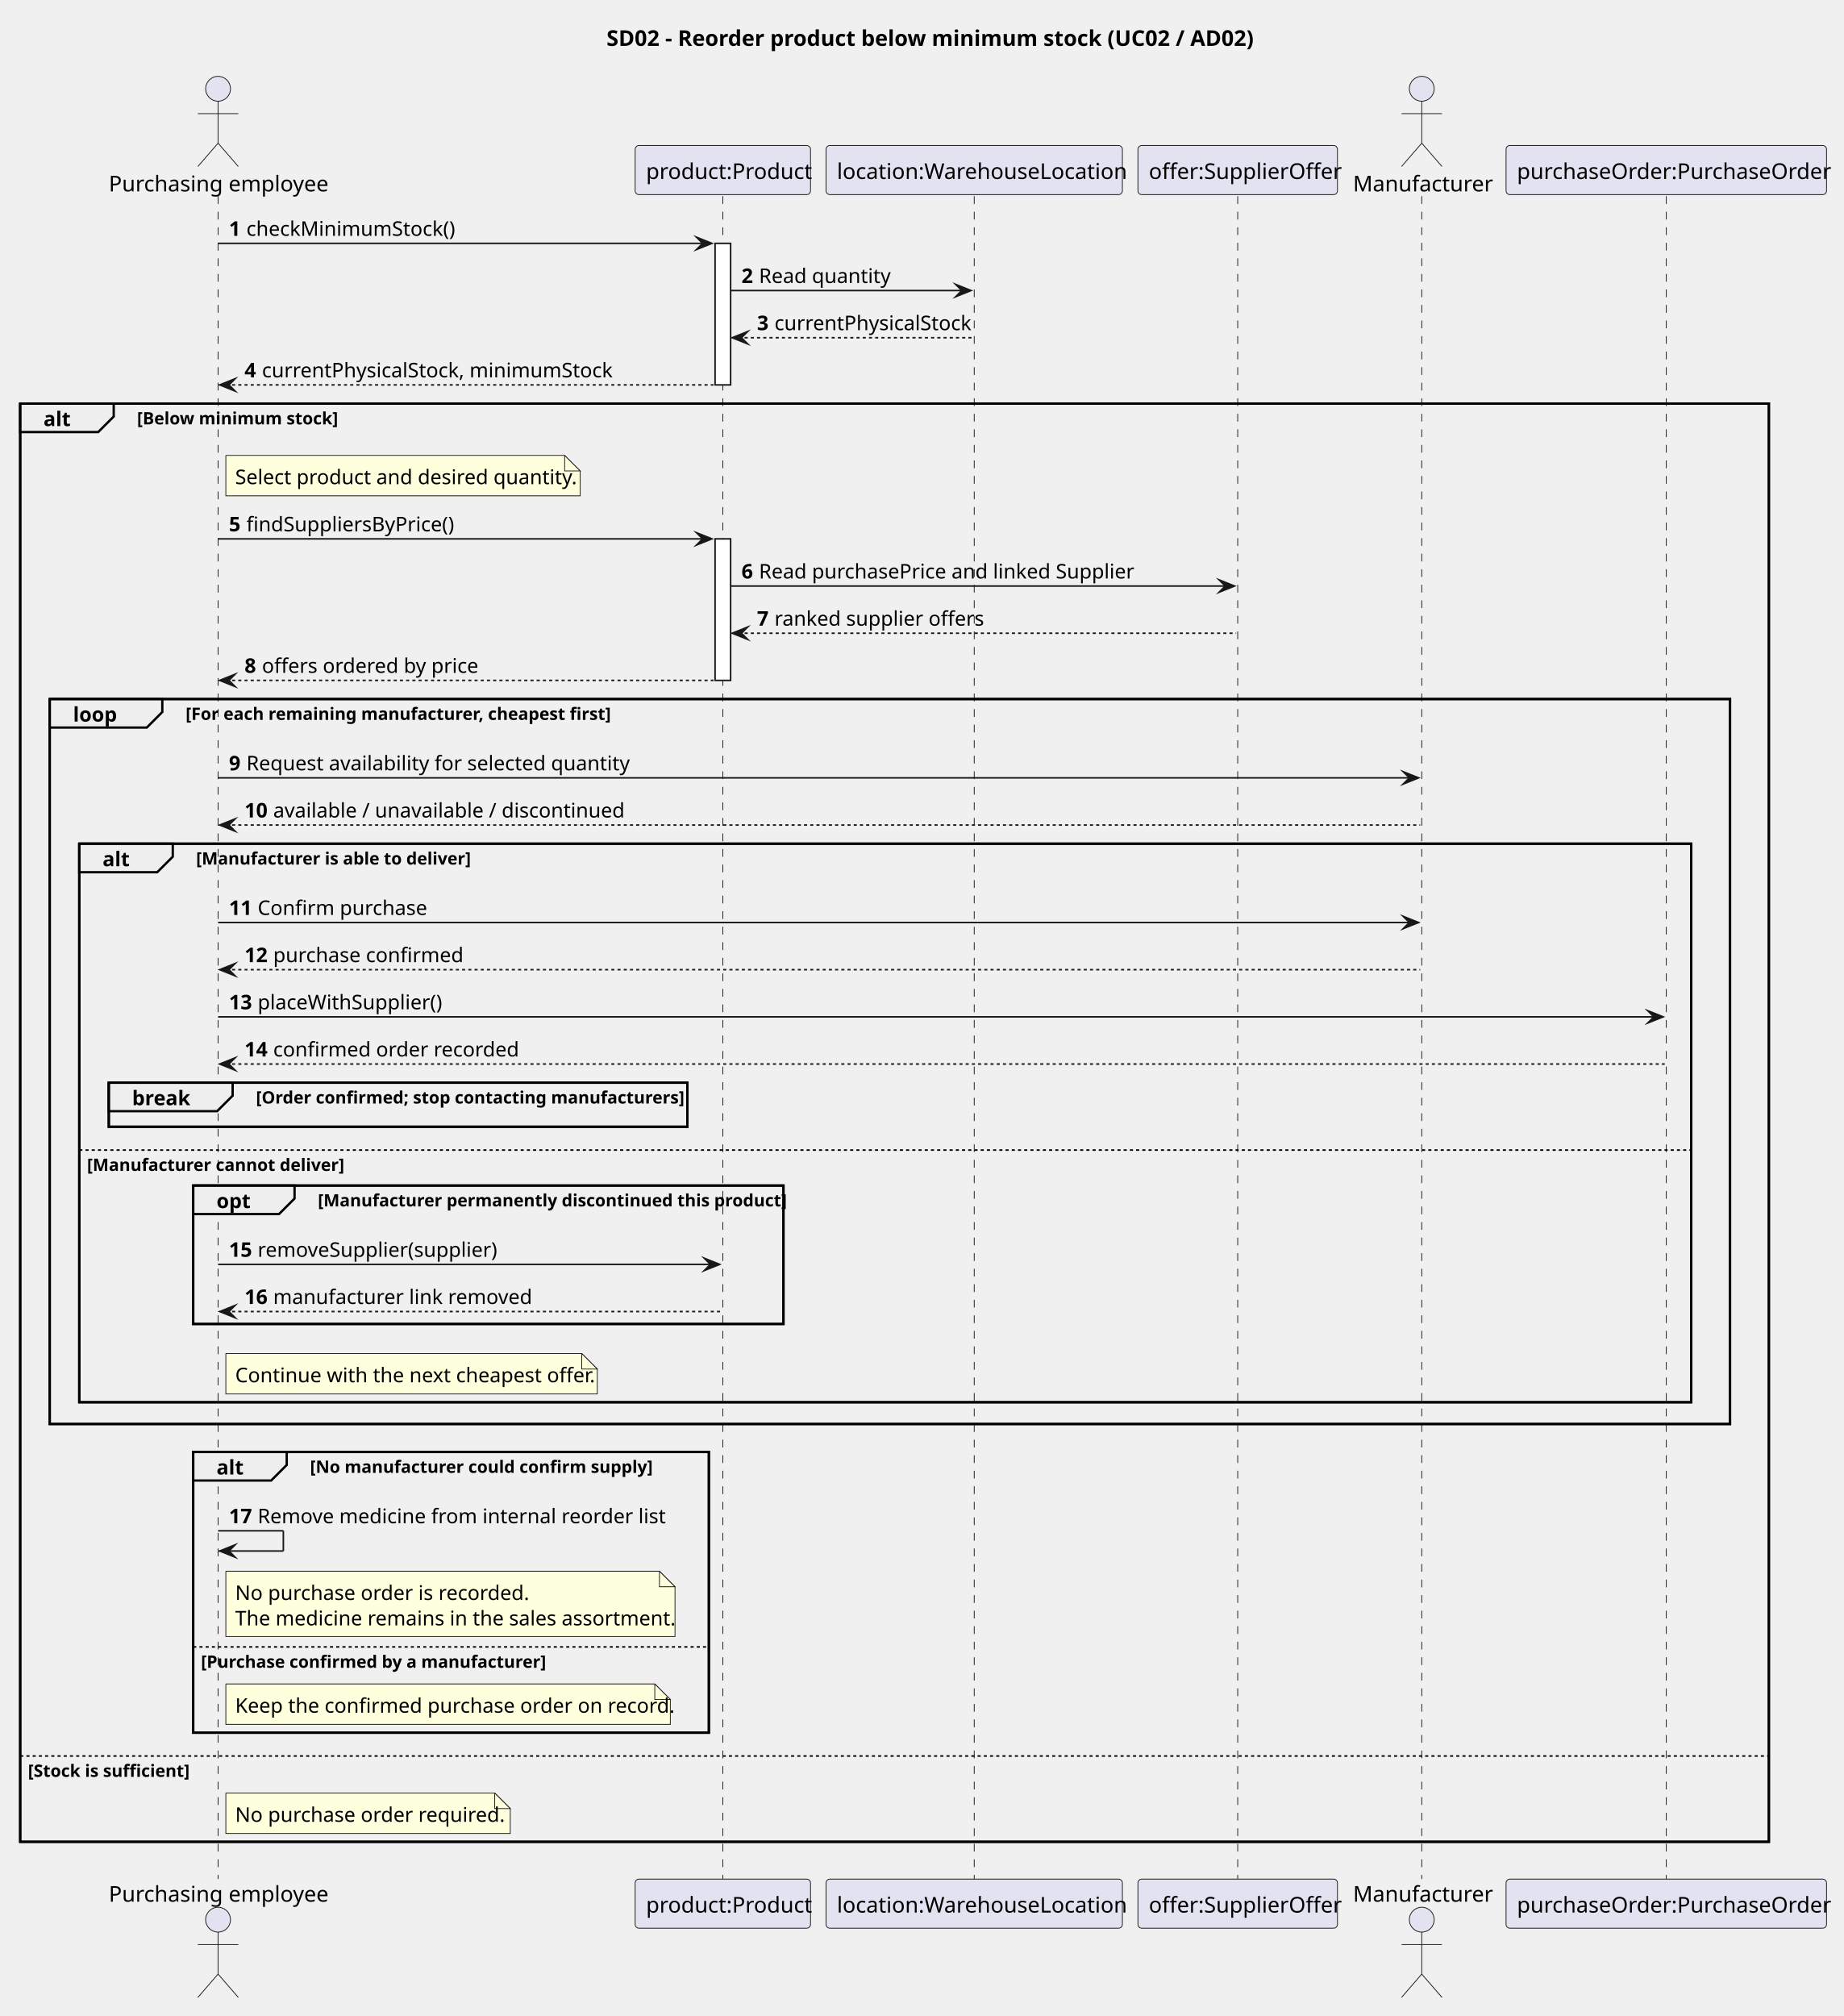
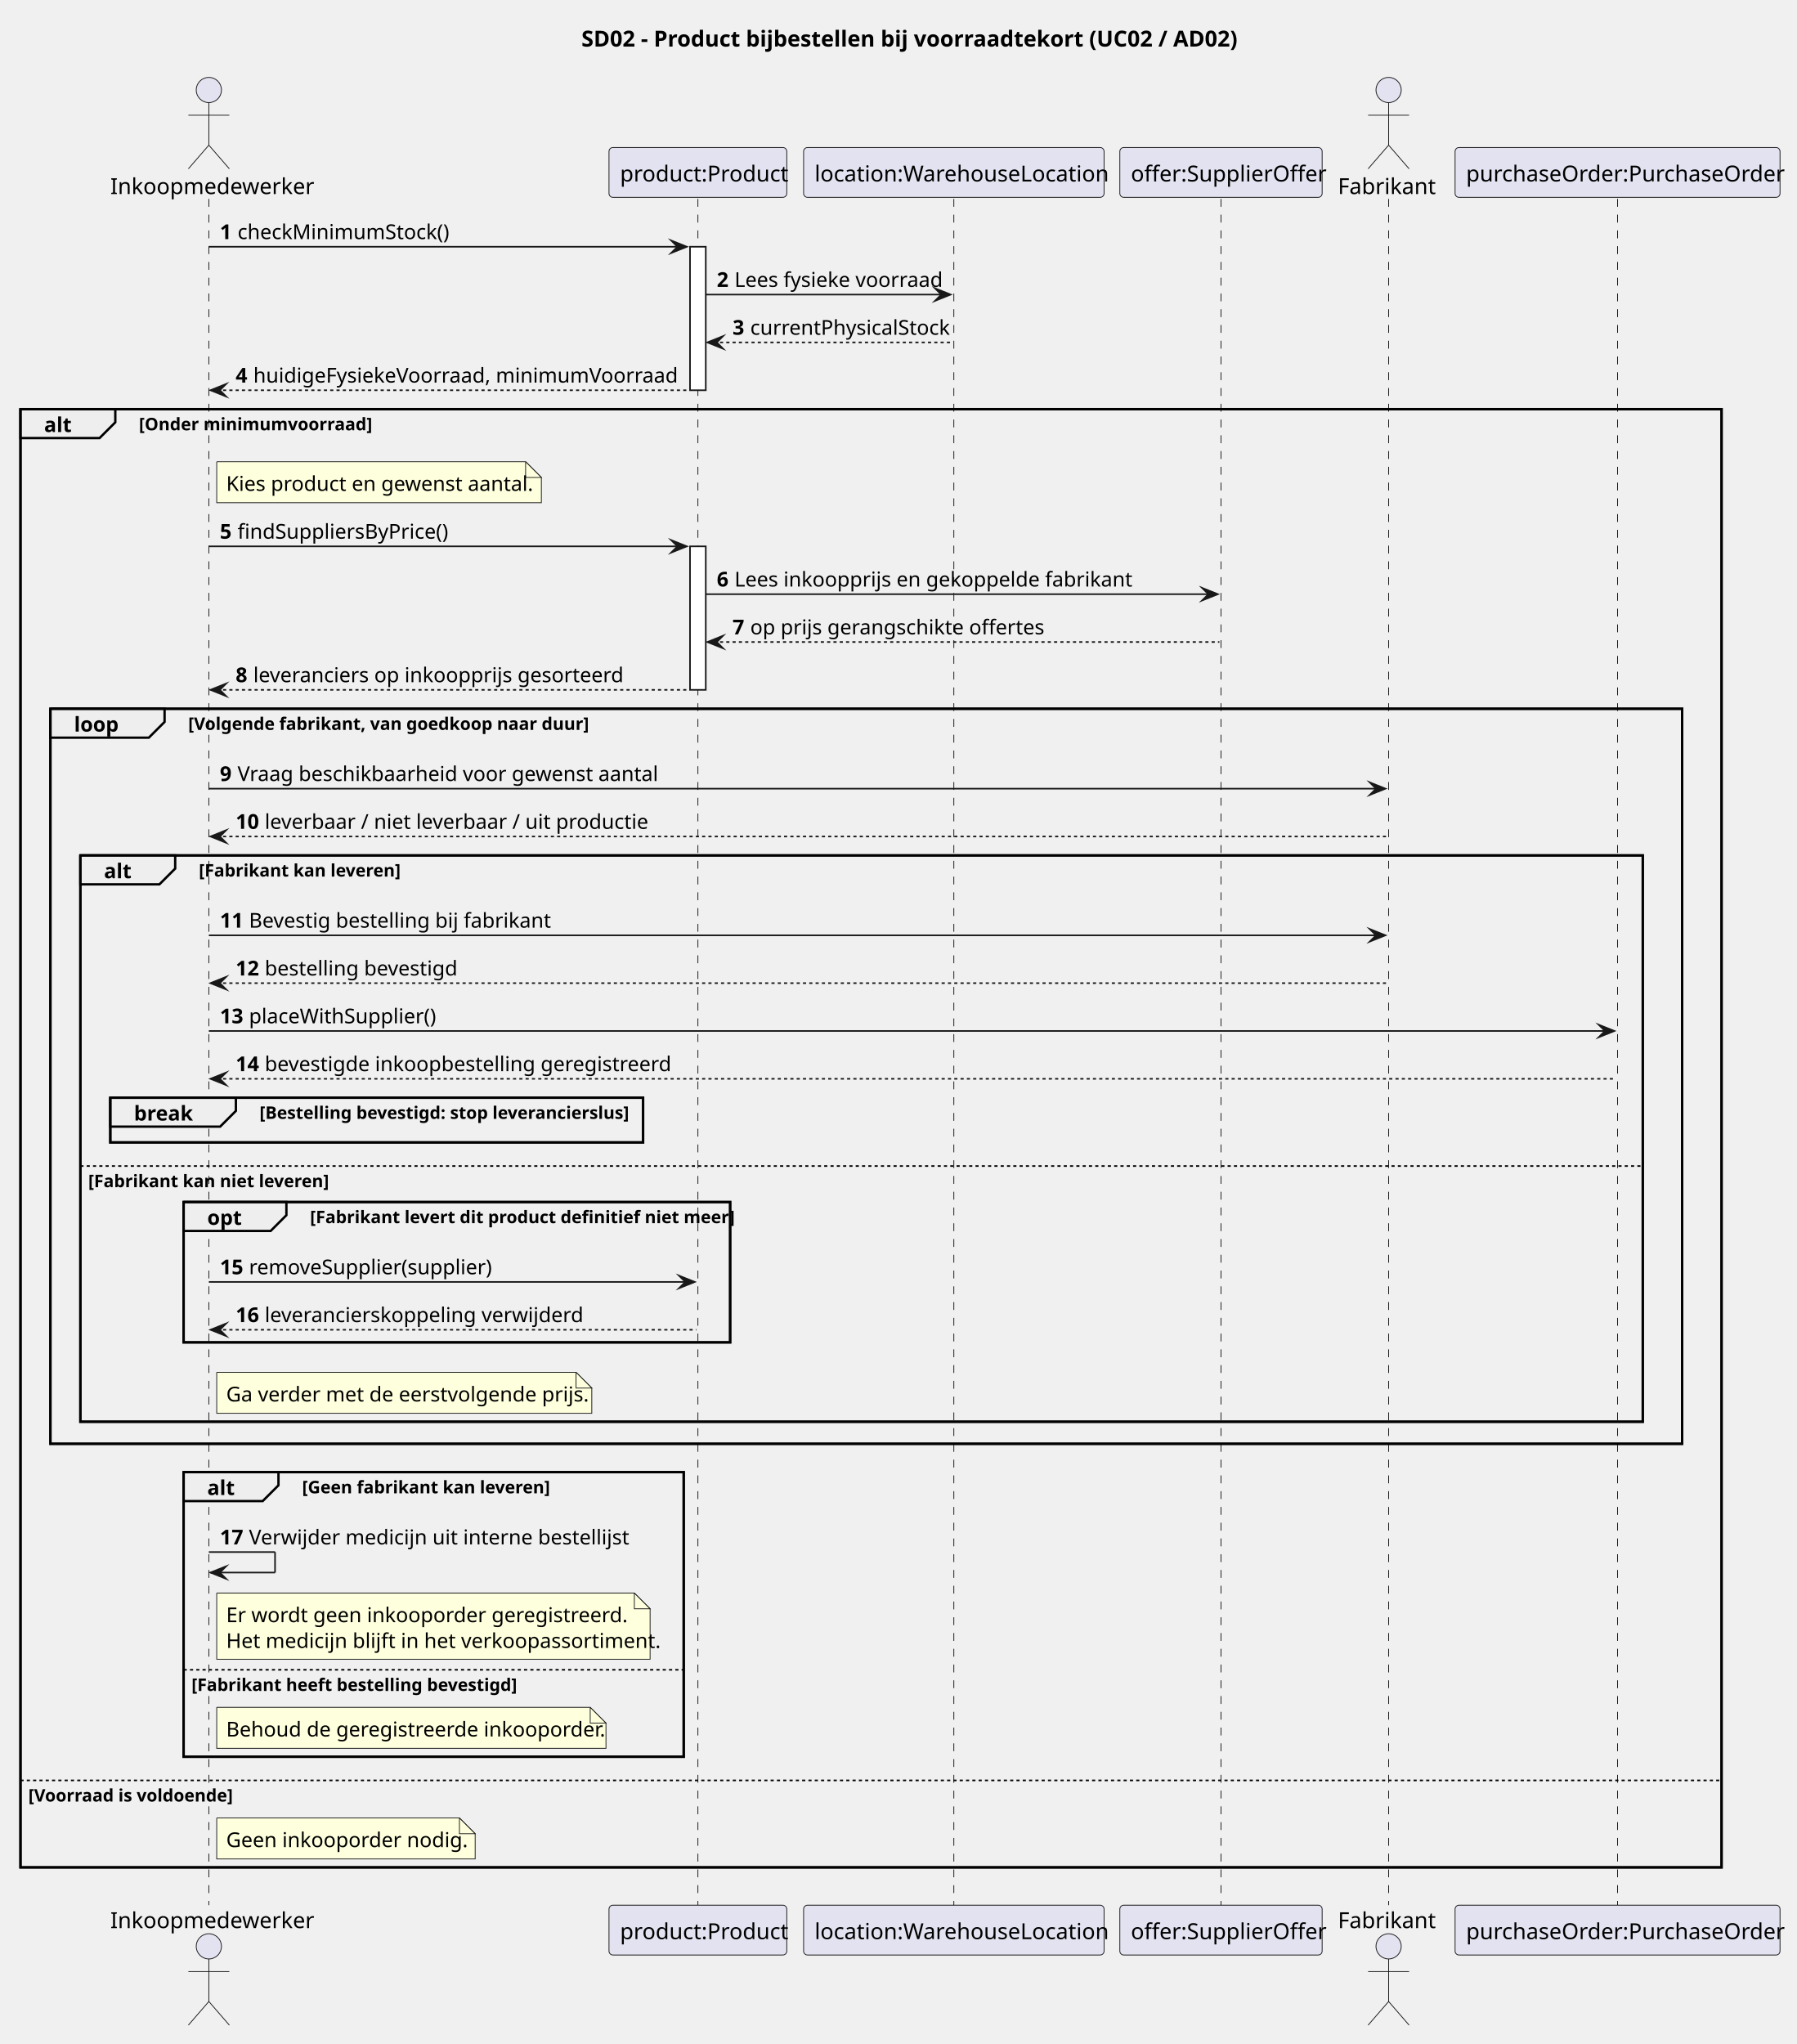
- <svg xmlns="http://www.w3.org/2000/svg" version="1.1" data-diagram-type="SEQUENCE" style="width:1186px;height:1297px;background:#FFFFFF;" width="1186px" height="1297px" viewBox="0 0 1186 1297" zoomAndPan="magnify" preserveAspectRatio="none" contentStyleType="text/css">
+ <svg xmlns="http://www.w3.org/2000/svg" version="1.1" data-diagram-type="SEQUENCE" style="width:1140px;height:1297px;background:#FFFFFF;" width="1140px" height="1297px" viewBox="0 0 1140 1297" zoomAndPan="magnify" preserveAspectRatio="none" contentStyleType="text/css">
  <defs />
  <g font-family="sans-serif" lengthAdjust="spacing">
    <g class="title" data-source-line="1">
-       <text x="390.255" y="29.533" fill="#000" font-size="14" textLength="403.744" font-weight="700">SD02 - Reorder product below minimum stock (UC02 / AD02)</text>
-     </g>
-     <rect x="13" y="259.625" width="1125.155" height="925.297" fill="none" style="stroke:#000;stroke-width:1.5;" />
-     <rect x="32" y="449.734" width="1081.155" height="466.406" fill="none" style="stroke:#000;stroke-width:1.5;" />
-     <rect x="51" y="542.789" width="1037.155" height="359.352" fill="none" style="stroke:#000;stroke-width:1.5;" />
-     <rect x="70" y="696.547" width="372.278" height="28.352" fill="none" style="stroke:#000;stroke-width:1.5;" />
-     <rect x="124.317" y="762.734" width="379.789" height="89.055" fill="none" style="stroke:#000;stroke-width:1.5;" />
-     <rect x="124.317" y="934.141" width="331.785" height="180.594" fill="none" style="stroke:#000;stroke-width:1.5;" />
+       <text x="368.952" y="29.533" fill="#000" font-size="14" textLength="400.647" font-weight="700">SD02 - Product bijbestellen bij voorraadtekort (UC02 / AD02)</text>
+     </g>
+     <rect x="13" y="259.625" width="1079.452" height="925.297" fill="none" style="stroke:#000;stroke-width:1.5;" />
+     <rect x="32" y="449.734" width="1035.452" height="466.406" fill="none" style="stroke:#000;stroke-width:1.5;" />
+     <rect x="51" y="542.789" width="991.452" height="359.352" fill="none" style="stroke:#000;stroke-width:1.5;" />
+     <rect x="70" y="696.547" width="338.091" height="28.352" fill="none" style="stroke:#000;stroke-width:1.5;" />
+     <rect x="116.531" y="762.734" width="346.799" height="89.055" fill="none" style="stroke:#000;stroke-width:1.5;" />
+     <rect x="116.531" y="934.141" width="317.332" height="180.594" fill="none" style="stroke:#000;stroke-width:1.5;" />
    <g class="participant-lifeline" data-qualified-name="Purchasing" data-entity-uid="part1" id="part1-lifeline" data-source-line="3">
      <g>
-         <rect x="136.817" y="126.219" width="8" height="1082.703" fill="#000" fill-opacity="0" />
-         <line x1="140.317" y1="126.219" x2="140.317" y2="1208.922" style="stroke:#181818;stroke-width:0.5;stroke-dasharray:5,5;" />
+         <rect x="129.031" y="126.219" width="8" height="1082.703" fill="#000" fill-opacity="0" />
+         <line x1="132.531" y1="126.219" x2="132.531" y2="1208.922" style="stroke:#181818;stroke-width:0.5;stroke-dasharray:5,5;" />
      </g>
    </g>
    <g class="participant-lifeline" data-qualified-name="Product" data-entity-uid="part2" id="part2-lifeline" data-source-line="4">
      <g>
-         <rect x="461.602" y="126.219" width="8" height="1082.703" fill="#000" fill-opacity="0" />
-         <line x1="465.102" y1="126.219" x2="465.102" y2="1208.922" style="stroke:#181818;stroke-width:0.5;stroke-dasharray:5,5;" />
+         <rect x="439.362" y="126.219" width="8" height="1082.703" fill="#000" fill-opacity="0" />
+         <line x1="442.862" y1="126.219" x2="442.862" y2="1208.922" style="stroke:#181818;stroke-width:0.5;stroke-dasharray:5,5;" />
      </g>
    </g>
    <g>
-       <rect x="460.102" y="156.57" width="10" height="91.055" fill="#FFF" style="stroke:#181818;stroke-width:1;" />
+       <rect x="437.862" y="156.57" width="10" height="91.055" fill="#FFF" style="stroke:#181818;stroke-width:1;" />
    </g>
    <g>
-       <rect x="460.102" y="346.68" width="10" height="91.055" fill="#FFF" style="stroke:#181818;stroke-width:1;" />
+       <rect x="437.862" y="346.68" width="10" height="91.055" fill="#FFF" style="stroke:#181818;stroke-width:1;" />
    </g>
    <g class="participant-lifeline" data-qualified-name="Location" data-entity-uid="part3" id="part3-lifeline" data-source-line="5">
      <g>
-         <rect x="623.353" y="126.219" width="8" height="1082.703" fill="#000" fill-opacity="0" />
-         <line x1="626.853" y1="126.219" x2="626.853" y2="1208.922" style="stroke:#181818;stroke-width:0.5;stroke-dasharray:5,5;" />
+         <rect x="601.774" y="126.219" width="8" height="1082.703" fill="#000" fill-opacity="0" />
+         <line x1="605.274" y1="126.219" x2="605.274" y2="1208.922" style="stroke:#181818;stroke-width:0.5;stroke-dasharray:5,5;" />
      </g>
    </g>
    <g class="participant-lifeline" data-qualified-name="Offer" data-entity-uid="part4" id="part4-lifeline" data-source-line="6">
      <g>
-         <rect x="792.88" y="126.219" width="8" height="1082.703" fill="#000" fill-opacity="0" />
-         <line x1="796.38" y1="126.219" x2="796.38" y2="1208.922" style="stroke:#181818;stroke-width:0.5;stroke-dasharray:5,5;" />
+         <rect x="771.301" y="126.219" width="8" height="1082.703" fill="#000" fill-opacity="0" />
+         <line x1="774.801" y1="126.219" x2="774.801" y2="1208.922" style="stroke:#181818;stroke-width:0.5;stroke-dasharray:5,5;" />
      </g>
    </g>
    <g class="participant-lifeline" data-qualified-name="Manufacturer" data-entity-uid="part5" id="part5-lifeline" data-source-line="7">
      <g>
-         <rect x="911.314" y="126.219" width="8" height="1082.703" fill="#000" fill-opacity="0" />
-         <line x1="914.814" y1="126.219" x2="914.814" y2="1208.922" style="stroke:#181818;stroke-width:0.5;stroke-dasharray:5,5;" />
+         <rect x="877.673" y="126.219" width="8" height="1082.703" fill="#000" fill-opacity="0" />
+         <line x1="881.173" y1="126.219" x2="881.173" y2="1208.922" style="stroke:#181818;stroke-width:0.5;stroke-dasharray:5,5;" />
      </g>
    </g>
    <g class="participant-lifeline" data-qualified-name="PurchaseOrder" data-entity-uid="part6" id="part6-lifeline" data-source-line="8">
      <g>
-         <rect x="1068.655" y="126.219" width="8" height="1082.703" fill="#000" fill-opacity="0" />
-         <line x1="1072.155" y1="126.219" x2="1072.155" y2="1208.922" style="stroke:#181818;stroke-width:0.5;stroke-dasharray:5,5;" />
+         <rect x="1022.952" y="126.219" width="8" height="1082.703" fill="#000" fill-opacity="0" />
+         <line x1="1026.452" y1="126.219" x2="1026.452" y2="1208.922" style="stroke:#181818;stroke-width:0.5;stroke-dasharray:5,5;" />
      </g>
    </g>
    <g class="participant participant-head" data-qualified-name="Purchasing" data-entity-uid="part1" id="part1-head" data-source-line="3">
-       <text x="70" y="123.143" fill="#000" font-size="14" textLength="134.634">Purchasing employee</text>
-       <ellipse cx="140.317" cy="57.109" rx="8" ry="8" fill="#E2E2F0" style="stroke:#181818;stroke-width:0.5;" />
-       <path d="M140.317,65.109 L140.317,92.109 M127.317,73.109 L153.317,73.109 M140.317,92.109 L127.317,107.109 M140.317,92.109 L153.317,107.109" style="stroke:#181818;stroke-width:0.5;" fill="none" />
+       <text x="70" y="123.143" fill="#000" font-size="14" textLength="119.062">Inkoopmedewerker</text>
+       <ellipse cx="132.531" cy="57.109" rx="8" ry="8" fill="#E2E2F0" style="stroke:#181818;stroke-width:0.5;" />
+       <path d="M132.531,65.109 L132.531,92.109 M119.531,73.109 L145.531,73.109 M132.531,92.109 L119.531,107.109 M132.531,92.109 L145.531,107.109" style="stroke:#181818;stroke-width:0.5;" fill="none" />
    </g>
    <g class="participant participant-head" data-qualified-name="Product" data-entity-uid="part2" id="part2-head" data-source-line="4">
-       <rect x="408.685" y="93.609" width="112.834" height="31.609" fill="#E2E2F0" style="stroke:#181818;stroke-width:0.5;" rx="2.5" ry="2.5" />
-       <text x="415.685" y="115.143" fill="#000" font-size="14" textLength="98.834">product:Product</text>
+       <rect x="386.445" y="93.609" width="112.834" height="31.609" fill="#E2E2F0" style="stroke:#181818;stroke-width:0.5;" rx="2.5" ry="2.5" />
+       <text x="393.445" y="115.143" fill="#000" font-size="14" textLength="98.834">product:Product</text>
    </g>
    <g class="participant participant-head" data-qualified-name="Location" data-entity-uid="part3" id="part3-head" data-source-line="5">
-       <rect x="531.519" y="93.609" width="190.668" height="31.609" fill="#E2E2F0" style="stroke:#181818;stroke-width:0.5;" rx="2.5" ry="2.5" />
-       <text x="538.519" y="115.143" fill="#000" font-size="14" textLength="176.668">location:WarehouseLocation</text>
+       <rect x="509.94" y="93.609" width="190.668" height="31.609" fill="#E2E2F0" style="stroke:#181818;stroke-width:0.5;" rx="2.5" ry="2.5" />
+       <text x="516.94" y="115.143" fill="#000" font-size="14" textLength="176.668">location:WarehouseLocation</text>
    </g>
    <g class="participant participant-head" data-qualified-name="Offer" data-entity-uid="part4" id="part4-head" data-source-line="6">
-       <rect x="732.187" y="93.609" width="128.386" height="31.609" fill="#E2E2F0" style="stroke:#181818;stroke-width:0.5;" rx="2.5" ry="2.5" />
-       <text x="739.187" y="115.143" fill="#000" font-size="14" textLength="114.386">offer:SupplierOffer</text>
+       <rect x="710.608" y="93.609" width="128.386" height="31.609" fill="#E2E2F0" style="stroke:#181818;stroke-width:0.5;" rx="2.5" ry="2.5" />
+       <text x="717.608" y="115.143" fill="#000" font-size="14" textLength="114.386">offer:SupplierOffer</text>
    </g>
    <g class="participant participant-head" data-qualified-name="Manufacturer" data-entity-uid="part5" id="part5-head" data-source-line="7">
-       <text x="870.573" y="123.143" fill="#000" font-size="14" textLength="82.482">Manufacturer</text>
-       <ellipse cx="914.814" cy="57.109" rx="8" ry="8" fill="#E2E2F0" style="stroke:#181818;stroke-width:0.5;" />
-       <path d="M914.814,65.109 L914.814,92.109 M901.814,73.109 L927.814,73.109 M914.814,92.109 L901.814,107.109 M914.814,92.109 L927.814,107.109" style="stroke:#181818;stroke-width:0.5;" fill="none" />
+       <text x="848.994" y="123.143" fill="#000" font-size="14" textLength="58.358">Fabrikant</text>
+       <ellipse cx="881.173" cy="57.109" rx="8" ry="8" fill="#E2E2F0" style="stroke:#181818;stroke-width:0.5;" />
+       <path d="M881.173,65.109 L881.173,92.109 M868.173,73.109 L894.173,73.109 M881.173,92.109 L868.173,107.109 M881.173,92.109 L894.173,107.109" style="stroke:#181818;stroke-width:0.5;" fill="none" />
    </g>
    <g class="participant participant-head" data-qualified-name="PurchaseOrder" data-entity-uid="part6" id="part6-head" data-source-line="8">
-       <rect x="969.055" y="93.609" width="206.199" height="31.609" fill="#E2E2F0" style="stroke:#181818;stroke-width:0.5;" rx="2.5" ry="2.5" />
-       <text x="976.055" y="115.143" fill="#000" font-size="14" textLength="192.199">purchaseOrder:PurchaseOrder</text>
+       <rect x="923.352" y="93.609" width="206.199" height="31.609" fill="#E2E2F0" style="stroke:#181818;stroke-width:0.5;" rx="2.5" ry="2.5" />
+       <text x="930.352" y="115.143" fill="#000" font-size="14" textLength="192.199">purchaseOrder:PurchaseOrder</text>
    </g>
    <g class="participant participant-tail" data-qualified-name="Purchasing" data-entity-uid="part1" id="part1-tail" data-source-line="3">
-       <text x="70" y="1223.455" fill="#000" font-size="14" textLength="134.634">Purchasing employee</text>
-       <ellipse cx="140.317" cy="1235.031" rx="8" ry="8" fill="#E2E2F0" style="stroke:#181818;stroke-width:0.5;" />
-       <path d="M140.317,1243.031 L140.317,1270.031 M127.317,1251.031 L153.317,1251.031 M140.317,1270.031 L127.317,1285.031 M140.317,1270.031 L153.317,1285.031" style="stroke:#181818;stroke-width:0.5;" fill="none" />
+       <text x="70" y="1223.455" fill="#000" font-size="14" textLength="119.062">Inkoopmedewerker</text>
+       <ellipse cx="132.531" cy="1235.031" rx="8" ry="8" fill="#E2E2F0" style="stroke:#181818;stroke-width:0.5;" />
+       <path d="M132.531,1243.031 L132.531,1270.031 M119.531,1251.031 L145.531,1251.031 M132.531,1270.031 L119.531,1285.031 M132.531,1270.031 L145.531,1285.031" style="stroke:#181818;stroke-width:0.5;" fill="none" />
    </g>
    <g class="participant participant-tail" data-qualified-name="Product" data-entity-uid="part2" id="part2-tail" data-source-line="4">
-       <rect x="408.685" y="1208.922" width="112.834" height="31.609" fill="#E2E2F0" style="stroke:#181818;stroke-width:0.5;" rx="2.5" ry="2.5" />
-       <text x="415.685" y="1230.455" fill="#000" font-size="14" textLength="98.834">product:Product</text>
+       <rect x="386.445" y="1208.922" width="112.834" height="31.609" fill="#E2E2F0" style="stroke:#181818;stroke-width:0.5;" rx="2.5" ry="2.5" />
+       <text x="393.445" y="1230.455" fill="#000" font-size="14" textLength="98.834">product:Product</text>
    </g>
    <g class="participant participant-tail" data-qualified-name="Location" data-entity-uid="part3" id="part3-tail" data-source-line="5">
-       <rect x="531.519" y="1208.922" width="190.668" height="31.609" fill="#E2E2F0" style="stroke:#181818;stroke-width:0.5;" rx="2.5" ry="2.5" />
-       <text x="538.519" y="1230.455" fill="#000" font-size="14" textLength="176.668">location:WarehouseLocation</text>
+       <rect x="509.94" y="1208.922" width="190.668" height="31.609" fill="#E2E2F0" style="stroke:#181818;stroke-width:0.5;" rx="2.5" ry="2.5" />
+       <text x="516.94" y="1230.455" fill="#000" font-size="14" textLength="176.668">location:WarehouseLocation</text>
    </g>
    <g class="participant participant-tail" data-qualified-name="Offer" data-entity-uid="part4" id="part4-tail" data-source-line="6">
-       <rect x="732.187" y="1208.922" width="128.386" height="31.609" fill="#E2E2F0" style="stroke:#181818;stroke-width:0.5;" rx="2.5" ry="2.5" />
-       <text x="739.187" y="1230.455" fill="#000" font-size="14" textLength="114.386">offer:SupplierOffer</text>
+       <rect x="710.608" y="1208.922" width="128.386" height="31.609" fill="#E2E2F0" style="stroke:#181818;stroke-width:0.5;" rx="2.5" ry="2.5" />
+       <text x="717.608" y="1230.455" fill="#000" font-size="14" textLength="114.386">offer:SupplierOffer</text>
    </g>
    <g class="participant participant-tail" data-qualified-name="Manufacturer" data-entity-uid="part5" id="part5-tail" data-source-line="7">
-       <text x="870.573" y="1223.455" fill="#000" font-size="14" textLength="82.482">Manufacturer</text>
-       <ellipse cx="914.814" cy="1235.031" rx="8" ry="8" fill="#E2E2F0" style="stroke:#181818;stroke-width:0.5;" />
-       <path d="M914.814,1243.031 L914.814,1270.031 M901.814,1251.031 L927.814,1251.031 M914.814,1270.031 L901.814,1285.031 M914.814,1270.031 L927.814,1285.031" style="stroke:#181818;stroke-width:0.5;" fill="none" />
+       <text x="848.994" y="1223.455" fill="#000" font-size="14" textLength="58.358">Fabrikant</text>
+       <ellipse cx="881.173" cy="1235.031" rx="8" ry="8" fill="#E2E2F0" style="stroke:#181818;stroke-width:0.5;" />
+       <path d="M881.173,1243.031 L881.173,1270.031 M868.173,1251.031 L894.173,1251.031 M881.173,1270.031 L868.173,1285.031 M881.173,1270.031 L894.173,1285.031" style="stroke:#181818;stroke-width:0.5;" fill="none" />
    </g>
    <g class="participant participant-tail" data-qualified-name="PurchaseOrder" data-entity-uid="part6" id="part6-tail" data-source-line="8">
-       <rect x="969.055" y="1208.922" width="206.199" height="31.609" fill="#E2E2F0" style="stroke:#181818;stroke-width:0.5;" rx="2.5" ry="2.5" />
-       <text x="976.055" y="1230.455" fill="#000" font-size="14" textLength="192.199">purchaseOrder:PurchaseOrder</text>
+       <rect x="923.352" y="1208.922" width="206.199" height="31.609" fill="#E2E2F0" style="stroke:#181818;stroke-width:0.5;" rx="2.5" ry="2.5" />
+       <text x="930.352" y="1230.455" fill="#000" font-size="14" textLength="192.199">purchaseOrder:PurchaseOrder</text>
    </g>
    <g class="message" data-entity-1="part1" data-entity-2="part2" id="msg1" data-source-line="9">
-       <polygon points="448.102,152.57,458.102,156.57,448.102,160.57,452.102,156.57" fill="#181818" style="stroke:#181818;stroke-width:1;stroke-linejoin:miter;stroke-miterlimit:10;" />
-       <line x1="140.317" y1="156.57" x2="454.102" y2="156.57" style="stroke:#181818;stroke-width:1;" />
-       <text x="147.317" y="151.714" fill="#000" font-size="13" font-weight="700">1</text>
-       <text x="158.547" y="151.714" fill="#000" font-size="13" textLength="127.854">checkMinimumStock()</text>
+       <polygon points="425.862,152.57,435.862,156.57,425.862,160.57,429.862,156.57" fill="#181818" style="stroke:#181818;stroke-width:1;stroke-linejoin:miter;stroke-miterlimit:10;" />
+       <line x1="132.531" y1="156.57" x2="431.862" y2="156.57" style="stroke:#181818;stroke-width:1;" />
+       <text x="139.531" y="151.714" fill="#000" font-size="13" font-weight="700">1</text>
+       <text x="150.761" y="151.714" fill="#000" font-size="13" textLength="127.854">checkMinimumStock()</text>
    </g>
    <g class="message" data-entity-1="part2" data-entity-2="part3" id="msg2" data-source-line="11">
-       <polygon points="614.853,182.922,624.853,186.922,614.853,190.922,618.853,186.922" fill="#181818" style="stroke:#181818;stroke-width:1;stroke-linejoin:miter;stroke-miterlimit:10;" />
-       <line x1="470.102" y1="186.922" x2="620.853" y2="186.922" style="stroke:#181818;stroke-width:1;" />
-       <text x="477.102" y="182.065" fill="#000" font-size="13" font-weight="700">2</text>
-       <text x="488.332" y="182.065" fill="#000" font-size="13" textLength="80.222">Read quantity</text>
+       <polygon points="593.274,182.922,603.274,186.922,593.274,190.922,597.274,186.922" fill="#181818" style="stroke:#181818;stroke-width:1;stroke-linejoin:miter;stroke-miterlimit:10;" />
+       <line x1="447.862" y1="186.922" x2="599.274" y2="186.922" style="stroke:#181818;stroke-width:1;" />
+       <text x="454.862" y="182.065" fill="#000" font-size="13" font-weight="700">2</text>
+       <text x="466.092" y="182.065" fill="#000" font-size="13" textLength="127.182">Lees fysieke voorraad</text>
    </g>
    <g class="message" data-entity-1="part3" data-entity-2="part2" id="msg3" data-source-line="12">
-       <polygon points="481.102,213.273,471.102,217.273,481.102,221.273,477.102,217.273" fill="#181818" style="stroke:#181818;stroke-width:1;stroke-linejoin:miter;stroke-miterlimit:10;" />
-       <line x1="475.102" y1="217.273" x2="625.853" y2="217.273" style="stroke:#181818;stroke-width:1;stroke-dasharray:2,2;" />
-       <text x="487.102" y="212.417" fill="#000" font-size="13" font-weight="700">3</text>
-       <text x="498.332" y="212.417" fill="#000" font-size="13" textLength="121.38">currentPhysicalStock</text>
+       <polygon points="458.862,213.273,448.862,217.273,458.862,221.273,454.862,217.273" fill="#181818" style="stroke:#181818;stroke-width:1;stroke-linejoin:miter;stroke-miterlimit:10;" />
+       <line x1="452.862" y1="217.273" x2="604.274" y2="217.273" style="stroke:#181818;stroke-width:1;stroke-dasharray:2,2;" />
+       <text x="464.862" y="212.417" fill="#000" font-size="13" font-weight="700">3</text>
+       <text x="476.092" y="212.417" fill="#000" font-size="13" textLength="121.38">currentPhysicalStock</text>
    </g>
    <g class="message" data-entity-1="part2" data-entity-2="part1" id="msg4" data-source-line="13">
-       <polygon points="151.317,243.625,141.317,247.625,151.317,251.625,147.317,247.625" fill="#181818" style="stroke:#181818;stroke-width:1;stroke-linejoin:miter;stroke-miterlimit:10;" />
-       <line x1="145.317" y1="247.625" x2="459.102" y2="247.625" style="stroke:#181818;stroke-width:1;stroke-dasharray:2,2;" />
-       <text x="157.317" y="242.769" fill="#000" font-size="13" font-weight="700">4</text>
-       <text x="168.547" y="242.769" fill="#000" font-size="13" textLength="213.84">currentPhysicalStock, minimumStock</text>
+       <polygon points="143.531,243.625,133.531,247.625,143.531,251.625,139.531,247.625" fill="#181818" style="stroke:#181818;stroke-width:1;stroke-linejoin:miter;stroke-miterlimit:10;" />
+       <line x1="137.531" y1="247.625" x2="436.862" y2="247.625" style="stroke:#181818;stroke-width:1;stroke-dasharray:2,2;" />
+       <text x="149.531" y="242.769" fill="#000" font-size="13" font-weight="700">4</text>
+       <text x="160.761" y="242.769" fill="#000" font-size="13" textLength="253.621">huidigeFysiekeVoorraad, minimumVoorraad</text>
    </g>
    <path d="M13,259.625 L73.171,259.625 L73.171,267.977 L63.171,277.977 L13,277.977 L13,259.625" style="stroke:#000;stroke-width:1.5;" fill="#EEE" />
-     <rect x="13" y="259.625" width="1125.155" height="925.297" fill="none" style="stroke:#000;stroke-width:1.5;" />
+     <rect x="13" y="259.625" width="1079.452" height="925.297" fill="none" style="stroke:#000;stroke-width:1.5;" />
    <text x="28" y="274.12" fill="#000" font-size="13" textLength="15.171" font-weight="700">alt</text>
-     <text x="88.171" y="273.044" fill="#000" font-size="11" textLength="123.46" font-weight="700">[Below minimum stock]</text>
-     <path d="M145.317,292.977 L145.317,318.977 L373.317,318.977 L373.317,302.977 L363.317,292.977 L145.317,292.977" style="stroke:#181818;stroke-width:0.5;" fill="#FEFFDD" />
-     <path d="M363.317,292.977 L363.317,302.977 L373.317,302.977 L363.317,292.977" style="stroke:#181818;stroke-width:0.5;" fill="#FEFFDD" />
-     <text x="151.317" y="311.472" fill="#000" font-size="13" textLength="207.41">Select product and desired quantity.</text>
+     <text x="88.171" y="273.044" fill="#000" font-size="11" textLength="138.741" font-weight="700">[Onder minimumvoorraad]</text>
+     <path d="M137.531,292.977 L137.531,318.977 L343.531,318.977 L343.531,302.977 L333.531,292.977 L137.531,292.977" style="stroke:#181818;stroke-width:0.5;" fill="#FEFFDD" />
+     <path d="M333.531,292.977 L333.531,302.977 L343.531,302.977 L333.531,292.977" style="stroke:#181818;stroke-width:0.5;" fill="#FEFFDD" />
+     <text x="143.531" y="311.472" fill="#000" font-size="13" textLength="185.009">Kies product en gewenst aantal.</text>
    <g class="message" data-entity-1="part1" data-entity-2="part2" id="msg5" data-source-line="17">
-       <polygon points="448.102,342.68,458.102,346.68,448.102,350.68,452.102,346.68" fill="#181818" style="stroke:#181818;stroke-width:1;stroke-linejoin:miter;stroke-miterlimit:10;" />
-       <line x1="140.317" y1="346.68" x2="454.102" y2="346.68" style="stroke:#181818;stroke-width:1;" />
-       <text x="147.317" y="341.823" fill="#000" font-size="13" font-weight="700">5</text>
-       <text x="158.547" y="341.823" fill="#000" font-size="13" textLength="128.604">findSuppliersByPrice()</text>
+       <polygon points="425.862,342.68,435.862,346.68,425.862,350.68,429.862,346.68" fill="#181818" style="stroke:#181818;stroke-width:1;stroke-linejoin:miter;stroke-miterlimit:10;" />
+       <line x1="132.531" y1="346.68" x2="431.862" y2="346.68" style="stroke:#181818;stroke-width:1;" />
+       <text x="139.531" y="341.823" fill="#000" font-size="13" font-weight="700">5</text>
+       <text x="150.761" y="341.823" fill="#000" font-size="13" textLength="128.604">findSuppliersByPrice()</text>
    </g>
    <g class="message" data-entity-1="part2" data-entity-2="part4" id="msg6" data-source-line="19">
-       <polygon points="784.38,373.031,794.38,377.031,784.38,381.031,788.38,377.031" fill="#181818" style="stroke:#181818;stroke-width:1;stroke-linejoin:miter;stroke-miterlimit:10;" />
-       <line x1="470.102" y1="377.031" x2="790.38" y2="377.031" style="stroke:#181818;stroke-width:1;" />
-       <text x="477.102" y="372.175" fill="#000" font-size="13" font-weight="700">6</text>
-       <text x="488.332" y="372.175" fill="#000" font-size="13" textLength="231.975">Read purchasePrice and linked Supplier</text>
+       <polygon points="762.801,373.031,772.801,377.031,762.801,381.031,766.801,377.031" fill="#181818" style="stroke:#181818;stroke-width:1;stroke-linejoin:miter;stroke-miterlimit:10;" />
+       <line x1="447.862" y1="377.031" x2="768.801" y2="377.031" style="stroke:#181818;stroke-width:1;" />
+       <text x="454.862" y="372.175" fill="#000" font-size="13" font-weight="700">6</text>
+       <text x="466.092" y="372.175" fill="#000" font-size="13" textLength="236.33">Lees inkoopprijs en gekoppelde fabrikant</text>
    </g>
    <g class="message" data-entity-1="part4" data-entity-2="part2" id="msg7" data-source-line="20">
-       <polygon points="481.102,403.383,471.102,407.383,481.102,411.383,477.102,407.383" fill="#181818" style="stroke:#181818;stroke-width:1;stroke-linejoin:miter;stroke-miterlimit:10;" />
-       <line x1="475.102" y1="407.383" x2="795.38" y2="407.383" style="stroke:#181818;stroke-width:1;stroke-dasharray:2,2;" />
-       <text x="487.102" y="402.526" fill="#000" font-size="13" font-weight="700">7</text>
-       <text x="498.332" y="402.526" fill="#000" font-size="13" textLength="125.011">ranked supplier offers</text>
+       <polygon points="458.862,403.383,448.862,407.383,458.862,411.383,454.862,407.383" fill="#181818" style="stroke:#181818;stroke-width:1;stroke-linejoin:miter;stroke-miterlimit:10;" />
+       <line x1="452.862" y1="407.383" x2="773.801" y2="407.383" style="stroke:#181818;stroke-width:1;stroke-dasharray:2,2;" />
+       <text x="464.862" y="402.526" fill="#000" font-size="13" font-weight="700">7</text>
+       <text x="476.092" y="402.526" fill="#000" font-size="13" textLength="173.424">op prijs gerangschikte offertes</text>
    </g>
    <g class="message" data-entity-1="part2" data-entity-2="part1" id="msg8" data-source-line="21">
-       <polygon points="151.317,433.734,141.317,437.734,151.317,441.734,147.317,437.734" fill="#181818" style="stroke:#181818;stroke-width:1;stroke-linejoin:miter;stroke-miterlimit:10;" />
-       <line x1="145.317" y1="437.734" x2="459.102" y2="437.734" style="stroke:#181818;stroke-width:1;stroke-dasharray:2,2;" />
-       <text x="157.317" y="432.878" fill="#000" font-size="13" font-weight="700">8</text>
-       <text x="168.547" y="432.878" fill="#000" font-size="13" textLength="130.063">offers ordered by price</text>
+       <polygon points="143.531,433.734,133.531,437.734,143.531,441.734,139.531,437.734" fill="#181818" style="stroke:#181818;stroke-width:1;stroke-linejoin:miter;stroke-miterlimit:10;" />
+       <line x1="137.531" y1="437.734" x2="436.862" y2="437.734" style="stroke:#181818;stroke-width:1;stroke-dasharray:2,2;" />
+       <text x="149.531" y="432.878" fill="#000" font-size="13" font-weight="700">8</text>
+       <text x="160.761" y="432.878" fill="#000" font-size="13" textLength="219.673">leveranciers op inkoopprijs gesorteerd</text>
    </g>
    <path d="M32,449.734 L104.435,449.734 L104.435,458.086 L94.435,468.086 L32,468.086 L32,449.734" style="stroke:#000;stroke-width:1.5;" fill="#EEE" />
-     <rect x="32" y="449.734" width="1081.155" height="466.406" fill="none" style="stroke:#000;stroke-width:1.5;" />
+     <rect x="32" y="449.734" width="1035.452" height="466.406" fill="none" style="stroke:#000;stroke-width:1.5;" />
    <text x="47" y="464.229" fill="#000" font-size="13" textLength="27.435" font-weight="700">loop</text>
-     <text x="119.435" y="463.153" fill="#000" font-size="11" textLength="259.789" font-weight="700">[For each remaining manufacturer, cheapest first]</text>
+     <text x="119.435" y="463.153" fill="#000" font-size="11" textLength="240.802" font-weight="700">[Volgende fabrikant, van goedkoop naar duur]</text>
    <g class="message" data-entity-1="part1" data-entity-2="part5" id="msg9" data-source-line="24">
-       <polygon points="902.814,496.438,912.814,500.438,902.814,504.438,906.814,500.438" fill="#181818" style="stroke:#181818;stroke-width:1;stroke-linejoin:miter;stroke-miterlimit:10;" />
-       <line x1="140.317" y1="500.438" x2="908.814" y2="500.438" style="stroke:#181818;stroke-width:1;" />
-       <text x="147.317" y="495.581" fill="#000" font-size="13" font-weight="700">9</text>
-       <text x="158.547" y="495.581" fill="#000" font-size="13" textLength="231.962">Request availability for selected quantity</text>
+       <polygon points="869.173,496.438,879.173,500.438,869.173,504.438,873.173,500.438" fill="#181818" style="stroke:#181818;stroke-width:1;stroke-linejoin:miter;stroke-miterlimit:10;" />
+       <line x1="132.531" y1="500.438" x2="875.173" y2="500.438" style="stroke:#181818;stroke-width:1;" />
+       <text x="139.531" y="495.581" fill="#000" font-size="13" font-weight="700">9</text>
+       <text x="150.761" y="495.581" fill="#000" font-size="13" textLength="252.941">Vraag beschikbaarheid voor gewenst aantal</text>
    </g>
    <g class="message" data-entity-1="part5" data-entity-2="part1" id="msg10" data-source-line="25">
-       <polygon points="151.317,526.789,141.317,530.789,151.317,534.789,147.317,530.789" fill="#181818" style="stroke:#181818;stroke-width:1;stroke-linejoin:miter;stroke-miterlimit:10;" />
-       <line x1="145.317" y1="530.789" x2="913.814" y2="530.789" style="stroke:#181818;stroke-width:1;stroke-dasharray:2,2;" />
-       <text x="157.317" y="525.933" fill="#000" font-size="13" textLength="14.46" font-weight="700">10</text>
-       <text x="175.777" y="525.933" fill="#000" font-size="13" textLength="211.758">available / unavailable / discontinued</text>
+       <polygon points="143.531,526.789,133.531,530.789,143.531,534.789,139.531,530.789" fill="#181818" style="stroke:#181818;stroke-width:1;stroke-linejoin:miter;stroke-miterlimit:10;" />
+       <line x1="137.531" y1="530.789" x2="880.173" y2="530.789" style="stroke:#181818;stroke-width:1;stroke-dasharray:2,2;" />
+       <text x="149.531" y="525.933" fill="#000" font-size="13" textLength="14.46" font-weight="700">10</text>
+       <text x="167.991" y="525.933" fill="#000" font-size="13" textLength="225.456">leverbaar / niet leverbaar / uit productie</text>
    </g>
    <path d="M51,542.789 L111.171,542.789 L111.171,551.141 L101.171,561.141 L51,561.141 L51,542.789" style="stroke:#000;stroke-width:1.5;" fill="#EEE" />
-     <rect x="51" y="542.789" width="1037.155" height="359.352" fill="none" style="stroke:#000;stroke-width:1.5;" />
+     <rect x="51" y="542.789" width="991.452" height="359.352" fill="none" style="stroke:#000;stroke-width:1.5;" />
    <text x="66" y="557.284" fill="#000" font-size="13" textLength="15.171" font-weight="700">alt</text>
-     <text x="126.171" y="556.208" fill="#000" font-size="11" textLength="166.262" font-weight="700">[Manufacturer is able to deliver]</text>
+     <text x="126.171" y="556.208" fill="#000" font-size="11" textLength="120.431" font-weight="700">[Fabrikant kan leveren]</text>
    <g class="message" data-entity-1="part1" data-entity-2="part5" id="msg11" data-source-line="27">
-       <polygon points="902.814,589.492,912.814,593.492,902.814,597.492,906.814,593.492" fill="#181818" style="stroke:#181818;stroke-width:1;stroke-linejoin:miter;stroke-miterlimit:10;" />
-       <line x1="140.317" y1="593.492" x2="908.814" y2="593.492" style="stroke:#181818;stroke-width:1;" />
-       <text x="147.317" y="588.636" fill="#000" font-size="13" textLength="14.46" font-weight="700">11</text>
-       <text x="165.777" y="588.636" fill="#000" font-size="13" textLength="102.597">Confirm purchase</text>
+       <polygon points="869.173,589.492,879.173,593.492,869.173,597.492,873.173,593.492" fill="#181818" style="stroke:#181818;stroke-width:1;stroke-linejoin:miter;stroke-miterlimit:10;" />
+       <line x1="132.531" y1="593.492" x2="875.173" y2="593.492" style="stroke:#181818;stroke-width:1;" />
+       <text x="139.531" y="588.636" fill="#000" font-size="13" textLength="14.46" font-weight="700">11</text>
+       <text x="157.991" y="588.636" fill="#000" font-size="13" textLength="178.49">Bevestig bestelling bij fabrikant</text>
    </g>
    <g class="message" data-entity-1="part5" data-entity-2="part1" id="msg12" data-source-line="28">
-       <polygon points="151.317,619.844,141.317,623.844,151.317,627.844,147.317,623.844" fill="#181818" style="stroke:#181818;stroke-width:1;stroke-linejoin:miter;stroke-miterlimit:10;" />
-       <line x1="145.317" y1="623.844" x2="913.814" y2="623.844" style="stroke:#181818;stroke-width:1;stroke-dasharray:2,2;" />
-       <text x="157.317" y="618.987" fill="#000" font-size="13" textLength="14.46" font-weight="700">12</text>
-       <text x="175.777" y="618.987" fill="#000" font-size="13" textLength="114.169">purchase confirmed</text>
+       <polygon points="143.531,619.844,133.531,623.844,143.531,627.844,139.531,623.844" fill="#181818" style="stroke:#181818;stroke-width:1;stroke-linejoin:miter;stroke-miterlimit:10;" />
+       <line x1="137.531" y1="623.844" x2="880.173" y2="623.844" style="stroke:#181818;stroke-width:1;stroke-dasharray:2,2;" />
+       <text x="149.531" y="618.987" fill="#000" font-size="13" textLength="14.46" font-weight="700">12</text>
+       <text x="167.991" y="618.987" fill="#000" font-size="13" textLength="114.188">bestelling bevestigd</text>
    </g>
    <g class="message" data-entity-1="part1" data-entity-2="part6" id="msg13" data-source-line="29">
-       <polygon points="1060.155,650.195,1070.155,654.195,1060.155,658.195,1064.155,654.195" fill="#181818" style="stroke:#181818;stroke-width:1;stroke-linejoin:miter;stroke-miterlimit:10;" />
-       <line x1="140.317" y1="654.195" x2="1066.155" y2="654.195" style="stroke:#181818;stroke-width:1;" />
-       <text x="147.317" y="649.339" fill="#000" font-size="13" textLength="14.46" font-weight="700">13</text>
-       <text x="165.777" y="649.339" fill="#000" font-size="13" textLength="113.433">placeWithSupplier()</text>
+       <polygon points="1014.452,650.195,1024.452,654.195,1014.452,658.195,1018.452,654.195" fill="#181818" style="stroke:#181818;stroke-width:1;stroke-linejoin:miter;stroke-miterlimit:10;" />
+       <line x1="132.531" y1="654.195" x2="1020.452" y2="654.195" style="stroke:#181818;stroke-width:1;" />
+       <text x="139.531" y="649.339" fill="#000" font-size="13" textLength="14.46" font-weight="700">13</text>
+       <text x="157.991" y="649.339" fill="#000" font-size="13" textLength="113.433">placeWithSupplier()</text>
    </g>
    <g class="message" data-entity-1="part6" data-entity-2="part1" id="msg14" data-source-line="30">
-       <polygon points="151.317,680.547,141.317,684.547,151.317,688.547,147.317,684.547" fill="#181818" style="stroke:#181818;stroke-width:1;stroke-linejoin:miter;stroke-miterlimit:10;" />
-       <line x1="145.317" y1="684.547" x2="1071.155" y2="684.547" style="stroke:#181818;stroke-width:1;stroke-dasharray:2,2;" />
-       <text x="157.317" y="679.69" fill="#000" font-size="13" textLength="14.46" font-weight="700">14</text>
-       <text x="175.777" y="679.69" fill="#000" font-size="13" textLength="145.958">confirmed order recorded</text>
+       <polygon points="143.531,680.547,133.531,684.547,143.531,688.547,139.531,684.547" fill="#181818" style="stroke:#181818;stroke-width:1;stroke-linejoin:miter;stroke-miterlimit:10;" />
+       <line x1="137.531" y1="684.547" x2="1025.452" y2="684.547" style="stroke:#181818;stroke-width:1;stroke-dasharray:2,2;" />
+       <text x="149.531" y="679.69" fill="#000" font-size="13" textLength="14.46" font-weight="700">14</text>
+       <text x="167.991" y="679.69" fill="#000" font-size="13" textLength="239.935">bevestigde inkoopbestelling geregistreerd</text>
    </g>
    <path d="M70,696.547 L149.69,696.547 L149.69,704.898 L139.69,714.898 L70,714.898 L70,696.547" style="stroke:#000;stroke-width:1.5;" fill="#EEE" />
-     <rect x="70" y="696.547" width="372.278" height="28.352" fill="none" style="stroke:#000;stroke-width:1.5;" />
+     <rect x="70" y="696.547" width="338.091" height="28.352" fill="none" style="stroke:#000;stroke-width:1.5;" />
    <text x="85" y="711.042" fill="#000" font-size="13" textLength="34.69" font-weight="700">break</text>
-     <text x="164.69" y="709.966" fill="#000" font-size="11" textLength="261.588" font-weight="700">[Order confirmed; stop contacting manufacturers]</text>
-     <line x1="51" y1="739.898" x2="1088.155" y2="739.898" style="stroke:#000;stroke-width:1;stroke-dasharray:2,2;" />
-     <text x="56" y="753.317" fill="#000" font-size="11" textLength="154.639" font-weight="700">[Manufacturer cannot deliver]</text>
-     <path d="M124.317,762.734 L189.528,762.734 L189.528,771.086 L179.528,781.086 L124.317,781.086 L124.317,762.734" style="stroke:#000;stroke-width:1.5;" fill="#EEE" />
-     <rect x="124.317" y="762.734" width="379.789" height="89.055" fill="none" style="stroke:#000;stroke-width:1.5;" />
-     <text x="139.317" y="777.229" fill="#000" font-size="13" textLength="20.211" font-weight="700">opt</text>
-     <text x="204.528" y="776.153" fill="#000" font-size="11" textLength="283.578" font-weight="700">[Manufacturer permanently discontinued this product]</text>
+     <text x="164.69" y="709.966" fill="#000" font-size="11" textLength="227.401" font-weight="700">[Bestelling bevestigd: stop leverancierslus]</text>
+     <line x1="51" y1="739.898" x2="1042.452" y2="739.898" style="stroke:#000;stroke-width:1;stroke-dasharray:2,2;" />
+     <text x="56" y="753.317" fill="#000" font-size="11" textLength="143.043" font-weight="700">[Fabrikant kan niet leveren]</text>
+     <path d="M116.531,762.734 L181.742,762.734 L181.742,771.086 L171.742,781.086 L116.531,781.086 L116.531,762.734" style="stroke:#000;stroke-width:1.5;" fill="#EEE" />
+     <rect x="116.531" y="762.734" width="346.799" height="89.055" fill="none" style="stroke:#000;stroke-width:1.5;" />
+     <text x="131.531" y="777.229" fill="#000" font-size="13" textLength="20.211" font-weight="700">opt</text>
+     <text x="196.742" y="776.153" fill="#000" font-size="11" textLength="250.588" font-weight="700">[Fabrikant levert dit product definitief niet meer]</text>
    <g class="message" data-entity-1="part1" data-entity-2="part2" id="msg15" data-source-line="35">
-       <polygon points="453.102,809.438,463.102,813.438,453.102,817.438,457.102,813.438" fill="#181818" style="stroke:#181818;stroke-width:1;stroke-linejoin:miter;stroke-miterlimit:10;" />
-       <line x1="140.317" y1="813.438" x2="459.102" y2="813.438" style="stroke:#181818;stroke-width:1;" />
-       <text x="147.317" y="808.581" fill="#000" font-size="13" textLength="14.46" font-weight="700">15</text>
-       <text x="165.777" y="808.581" fill="#000" font-size="13" textLength="145.228">removeSupplier(supplier)</text>
+       <polygon points="430.862,809.438,440.862,813.438,430.862,817.438,434.862,813.438" fill="#181818" style="stroke:#181818;stroke-width:1;stroke-linejoin:miter;stroke-miterlimit:10;" />
+       <line x1="132.531" y1="813.438" x2="436.862" y2="813.438" style="stroke:#181818;stroke-width:1;" />
+       <text x="139.531" y="808.581" fill="#000" font-size="13" textLength="14.46" font-weight="700">15</text>
+       <text x="157.991" y="808.581" fill="#000" font-size="13" textLength="145.228">removeSupplier(supplier)</text>
    </g>
    <g class="message" data-entity-1="part2" data-entity-2="part1" id="msg16" data-source-line="36">
-       <polygon points="151.317,839.789,141.317,843.789,151.317,847.789,147.317,843.789" fill="#181818" style="stroke:#181818;stroke-width:1;stroke-linejoin:miter;stroke-miterlimit:10;" />
-       <line x1="145.317" y1="843.789" x2="464.102" y2="843.789" style="stroke:#181818;stroke-width:1;stroke-dasharray:2,2;" />
-       <text x="157.317" y="838.933" fill="#000" font-size="13" textLength="14.46" font-weight="700">16</text>
-       <text x="175.777" y="838.933" fill="#000" font-size="13" textLength="153.899">manufacturer link removed</text>
-     </g>
-     <path d="M145.317,870.789 L145.317,896.789 L384.317,896.789 L384.317,880.789 L374.317,870.789 L145.317,870.789" style="stroke:#181818;stroke-width:0.5;" fill="#FEFFDD" />
-     <path d="M374.317,870.789 L374.317,880.789 L384.317,880.789 L374.317,870.789" style="stroke:#181818;stroke-width:0.5;" fill="#FEFFDD" />
-     <text x="151.317" y="889.284" fill="#000" font-size="13" textLength="218.245">Continue with the next cheapest offer.</text>
-     <path d="M124.317,934.141 L184.488,934.141 L184.488,942.492 L174.488,952.492 L124.317,952.492 L124.317,934.141" style="stroke:#000;stroke-width:1.5;" fill="#EEE" />
-     <rect x="124.317" y="934.141" width="331.785" height="180.594" fill="none" style="stroke:#000;stroke-width:1.5;" />
-     <text x="139.317" y="948.636" fill="#000" font-size="13" textLength="15.171" font-weight="700">alt</text>
-     <text x="199.488" y="947.56" fill="#000" font-size="11" textLength="209.628" font-weight="700">[No manufacturer could confirm supply]</text>
+       <polygon points="143.531,839.789,133.531,843.789,143.531,847.789,139.531,843.789" fill="#181818" style="stroke:#181818;stroke-width:1;stroke-linejoin:miter;stroke-miterlimit:10;" />
+       <line x1="137.531" y1="843.789" x2="441.862" y2="843.789" style="stroke:#181818;stroke-width:1;stroke-dasharray:2,2;" />
+       <text x="149.531" y="838.933" fill="#000" font-size="13" textLength="14.46" font-weight="700">16</text>
+       <text x="167.991" y="838.933" fill="#000" font-size="13" textLength="188.595">leverancierskoppeling verwijderd</text>
+     </g>
+     <path d="M137.531,870.789 L137.531,896.789 L375.531,896.789 L375.531,880.789 L365.531,870.789 L137.531,870.789" style="stroke:#181818;stroke-width:0.5;" fill="#FEFFDD" />
+     <path d="M365.531,870.789 L365.531,880.789 L375.531,880.789 L365.531,870.789" style="stroke:#181818;stroke-width:0.5;" fill="#FEFFDD" />
+     <text x="143.531" y="889.284" fill="#000" font-size="13" textLength="217.496">Ga verder met de eerstvolgende prijs.</text>
+     <path d="M116.531,934.141 L176.702,934.141 L176.702,942.492 L166.702,952.492 L116.531,952.492 L116.531,934.141" style="stroke:#000;stroke-width:1.5;" fill="#EEE" />
+     <rect x="116.531" y="934.141" width="317.332" height="180.594" fill="none" style="stroke:#000;stroke-width:1.5;" />
+     <text x="131.531" y="948.636" fill="#000" font-size="13" textLength="15.171" font-weight="700">alt</text>
+     <text x="191.702" y="947.56" fill="#000" font-size="11" textLength="147.941" font-weight="700">[Geen fabrikant kan leveren]</text>
    <g class="message" data-entity-1="part1" data-entity-2="part1" id="msg17" data-source-line="42">
-       <line x1="140.317" y1="984.844" x2="182.317" y2="984.844" style="stroke:#181818;stroke-width:1;" />
-       <line x1="182.317" y1="984.844" x2="182.317" y2="997.844" style="stroke:#181818;stroke-width:1;" />
-       <line x1="141.317" y1="997.844" x2="182.317" y2="997.844" style="stroke:#181818;stroke-width:1;" />
-       <polygon points="151.317,993.844,141.317,997.844,151.317,1001.844,147.317,997.844" fill="#181818" style="stroke:#181818;stroke-width:1;stroke-linejoin:miter;stroke-miterlimit:10;" />
-       <text x="147.317" y="979.987" fill="#000" font-size="13" textLength="14.46" font-weight="700">17</text>
-       <text x="165.777" y="979.987" fill="#000" font-size="13" textLength="244.924">Remove medicine from internal reorder list</text>
-     </g>
-     <path d="M145.317,1010.844 L145.317,1052.844 L434.317,1052.844 L434.317,1020.844 L424.317,1010.844 L145.317,1010.844" style="stroke:#181818;stroke-width:0.5;" fill="#FEFFDD" />
-     <path d="M424.317,1010.844 L424.317,1020.844 L434.317,1020.844 L424.317,1010.844" style="stroke:#181818;stroke-width:0.5;" fill="#FEFFDD" />
-     <text x="151.317" y="1029.339" fill="#000" font-size="13" textLength="179.201">No purchase order is recorded.</text>
-     <text x="151.317" y="1045.69" fill="#000" font-size="13" textLength="268.785">The medicine remains in the sales assortment.</text>
-     <line x1="124.317" y1="1059.547" x2="456.102" y2="1059.547" style="stroke:#000;stroke-width:1;stroke-dasharray:2,2;" />
-     <text x="129.317" y="1072.966" fill="#000" font-size="11" textLength="211.503" font-weight="700">[Purchase confirmed by a manufacturer]</text>
-     <path d="M145.317,1083.383 L145.317,1109.383 L431.317,1109.383 L431.317,1093.383 L421.317,1083.383 L145.317,1083.383" style="stroke:#181818;stroke-width:0.5;" fill="#FEFFDD" />
-     <path d="M421.317,1083.383 L421.317,1093.383 L431.317,1093.383 L421.317,1083.383" style="stroke:#181818;stroke-width:0.5;" fill="#FEFFDD" />
-     <text x="151.317" y="1101.878" fill="#000" font-size="13" textLength="265.929">Keep the confirmed purchase order on record.</text>
-     <line x1="13" y1="1129.734" x2="1138.155" y2="1129.734" style="stroke:#000;stroke-width:1;stroke-dasharray:2,2;" />
-     <text x="18" y="1143.153" fill="#000" font-size="11" textLength="101.46" font-weight="700">[Stock is sufficient]</text>
-     <path d="M145.317,1153.57 L145.317,1179.57 L328.317,1179.57 L328.317,1163.57 L318.317,1153.57 L145.317,1153.57" style="stroke:#181818;stroke-width:0.5;" fill="#FEFFDD" />
-     <path d="M318.317,1153.57 L318.317,1163.57 L328.317,1163.57 L318.317,1153.57" style="stroke:#181818;stroke-width:0.5;" fill="#FEFFDD" />
-     <text x="151.317" y="1172.065" fill="#000" font-size="13" textLength="162.589">No purchase order required.</text>
+       <line x1="132.531" y1="984.844" x2="174.531" y2="984.844" style="stroke:#181818;stroke-width:1;" />
+       <line x1="174.531" y1="984.844" x2="174.531" y2="997.844" style="stroke:#181818;stroke-width:1;" />
+       <line x1="133.531" y1="997.844" x2="174.531" y2="997.844" style="stroke:#181818;stroke-width:1;" />
+       <polygon points="143.531,993.844,133.531,997.844,143.531,1001.844,139.531,997.844" fill="#181818" style="stroke:#181818;stroke-width:1;stroke-linejoin:miter;stroke-miterlimit:10;" />
+       <text x="139.531" y="979.987" fill="#000" font-size="13" textLength="14.46" font-weight="700">17</text>
+       <text x="157.991" y="979.987" fill="#000" font-size="13" textLength="223.26">Verwijder medicijn uit interne bestellijst</text>
+     </g>
+     <path d="M137.531,1010.844 L137.531,1052.844 L412.531,1052.844 L412.531,1020.844 L402.531,1010.844 L137.531,1010.844" style="stroke:#181818;stroke-width:0.5;" fill="#FEFFDD" />
+     <path d="M402.531,1010.844 L402.531,1020.844 L412.531,1020.844 L402.531,1010.844" style="stroke:#181818;stroke-width:0.5;" fill="#FEFFDD" />
+     <text x="143.531" y="1029.339" fill="#000" font-size="13" textLength="237.021">Er wordt geen inkooporder geregistreerd.</text>
+     <text x="143.531" y="1045.69" fill="#000" font-size="13" textLength="254.332">Het medicijn blijft in het verkoopassortiment.</text>
+     <line x1="116.531" y1="1059.547" x2="433.862" y2="1059.547" style="stroke:#000;stroke-width:1;stroke-dasharray:2,2;" />
+     <text x="121.531" y="1072.966" fill="#000" font-size="11" textLength="194.976" font-weight="700">[Fabrikant heeft bestelling bevestigd]</text>
+     <path d="M137.531,1083.383 L137.531,1109.383 L384.531,1109.383 L384.531,1093.383 L374.531,1083.383 L137.531,1083.383" style="stroke:#181818;stroke-width:0.5;" fill="#FEFFDD" />
+     <path d="M374.531,1083.383 L374.531,1093.383 L384.531,1093.383 L374.531,1083.383" style="stroke:#181818;stroke-width:0.5;" fill="#FEFFDD" />
+     <text x="143.531" y="1101.878" fill="#000" font-size="13" textLength="226.211">Behoud de geregistreerde inkooporder.</text>
+     <line x1="13" y1="1129.734" x2="1092.452" y2="1129.734" style="stroke:#000;stroke-width:1;stroke-dasharray:2,2;" />
+     <text x="18" y="1143.153" fill="#000" font-size="11" textLength="125.909" font-weight="700">[Voorraad is voldoende]</text>
+     <path d="M137.531,1153.57 L137.531,1179.57 L301.531,1179.57 L301.531,1163.57 L291.531,1153.57 L137.531,1153.57" style="stroke:#181818;stroke-width:0.5;" fill="#FEFFDD" />
+     <path d="M291.531,1153.57 L291.531,1163.57 L301.531,1163.57 L291.531,1153.57" style="stroke:#181818;stroke-width:0.5;" fill="#FEFFDD" />
+     <text x="143.531" y="1172.065" fill="#000" font-size="13" textLength="143.102">Geen inkooporder nodig.</text>
  </g>
</svg>
